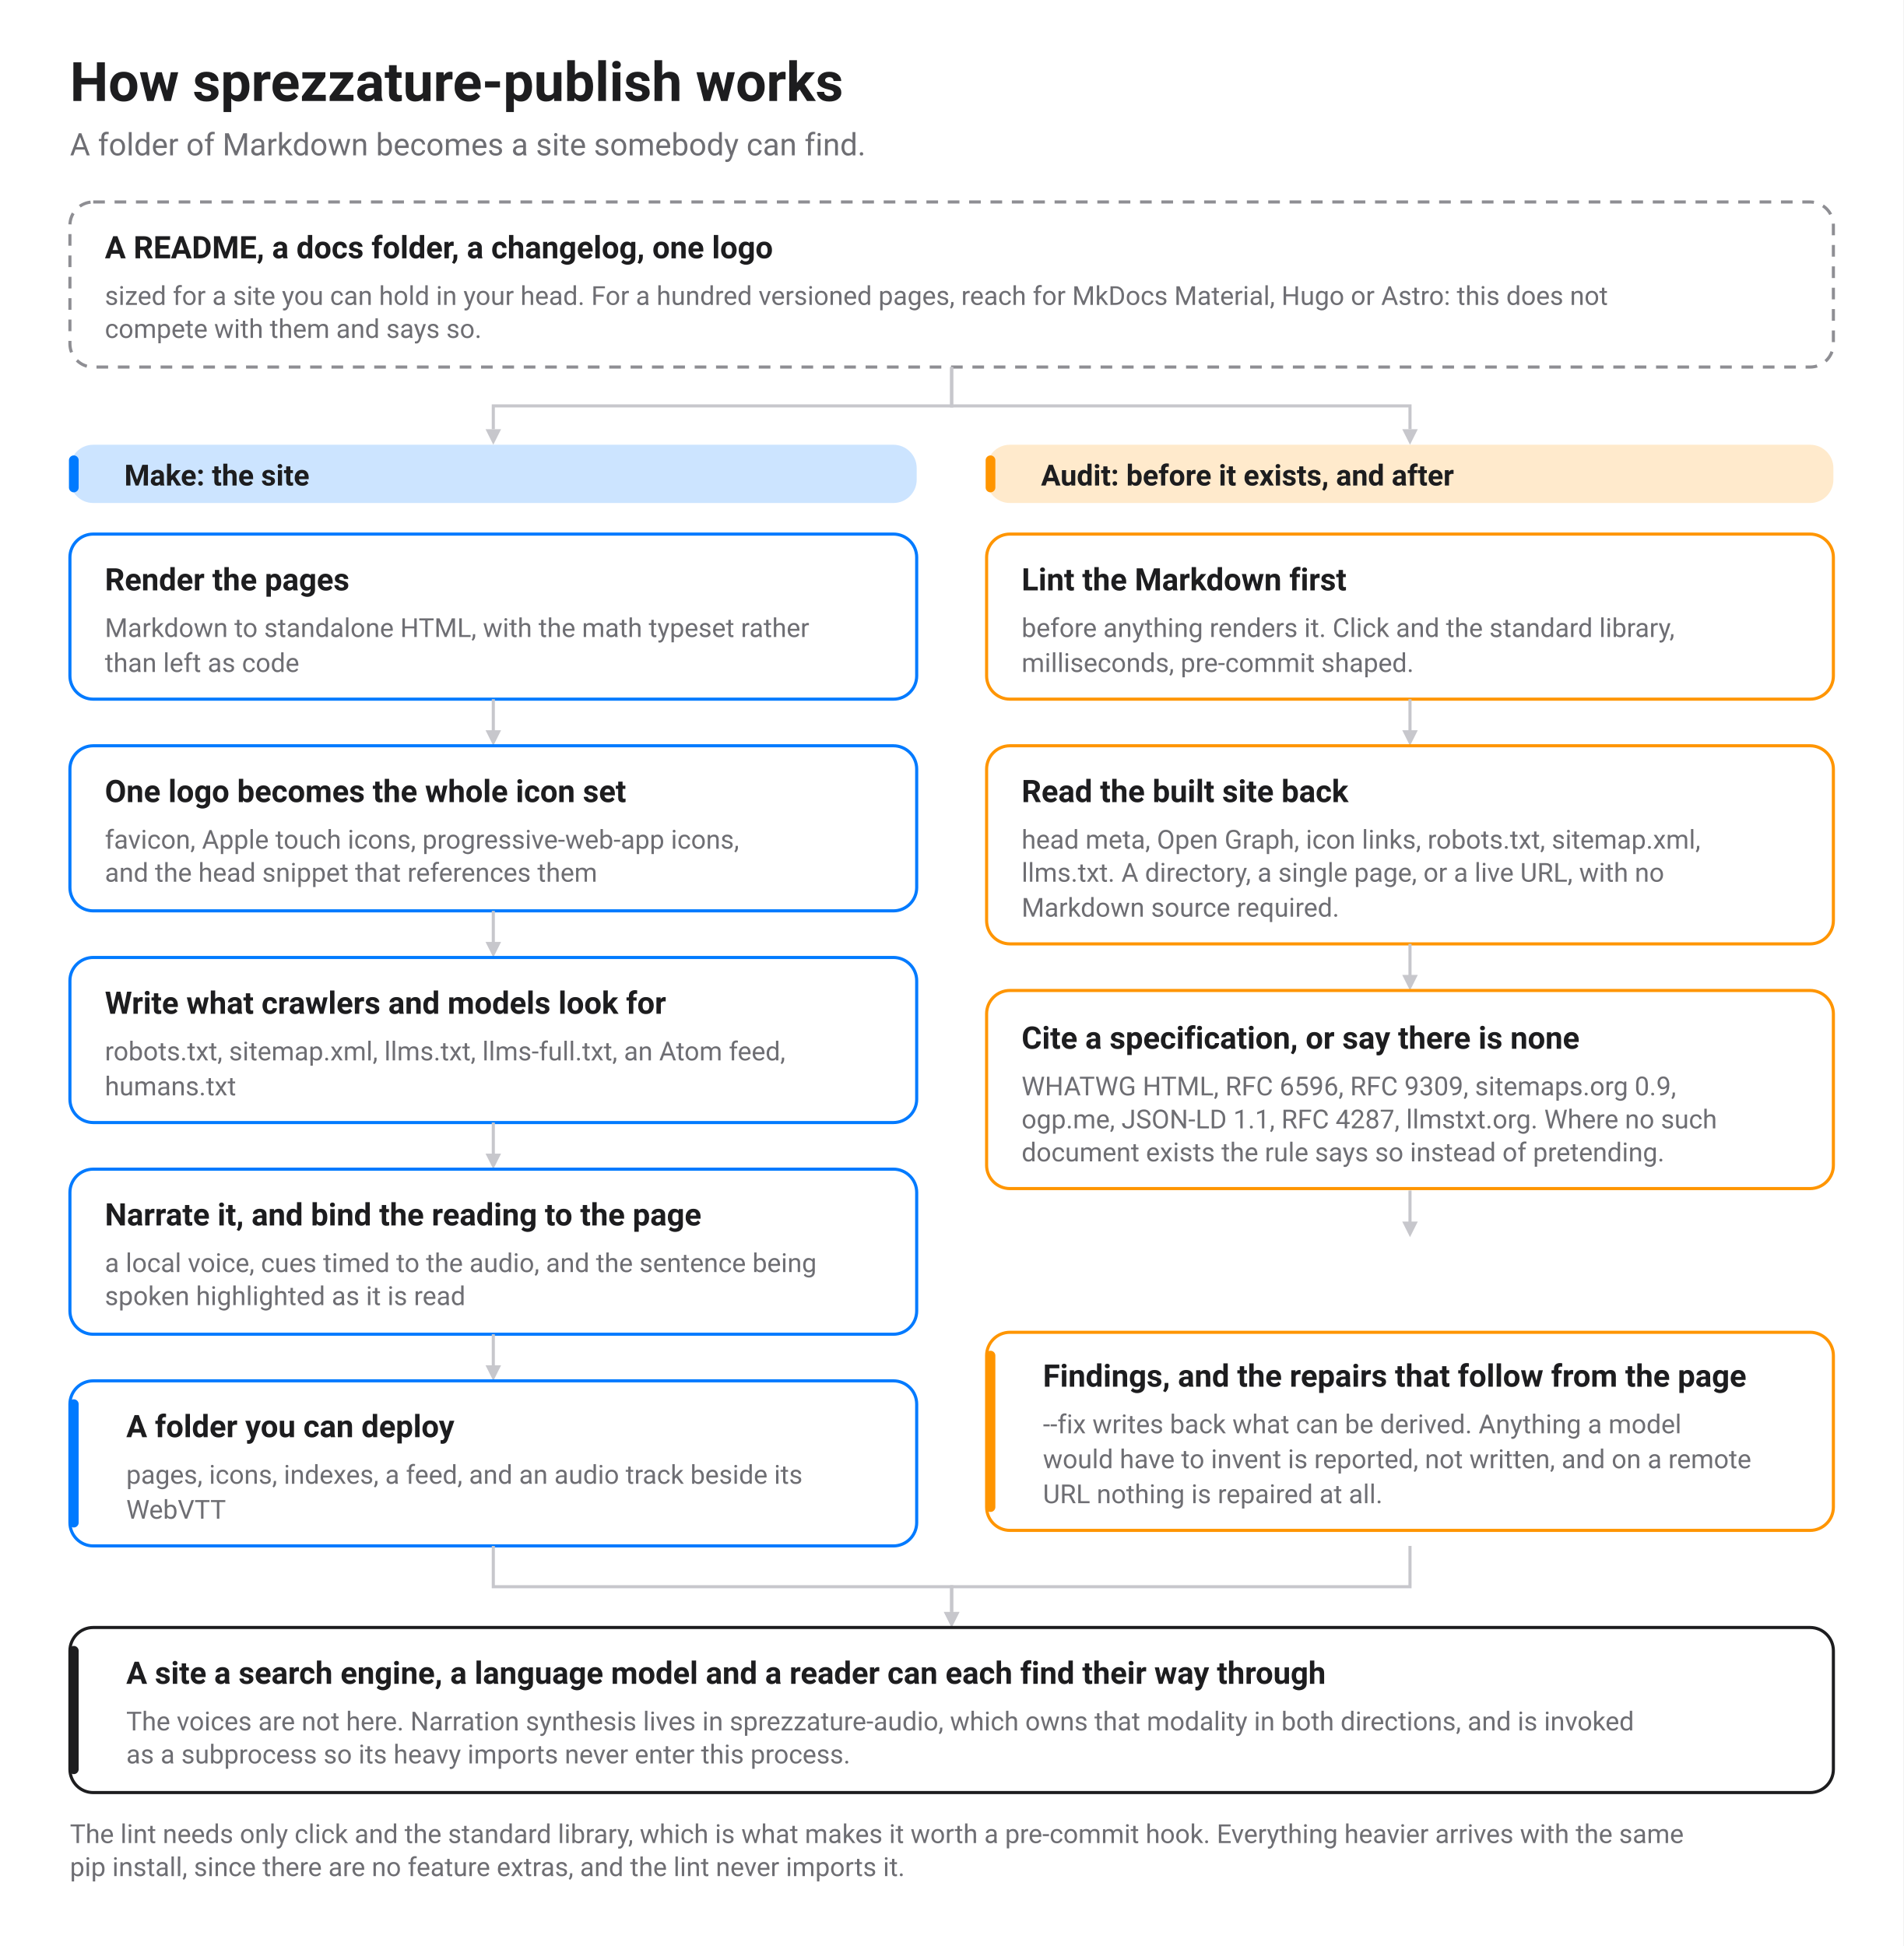
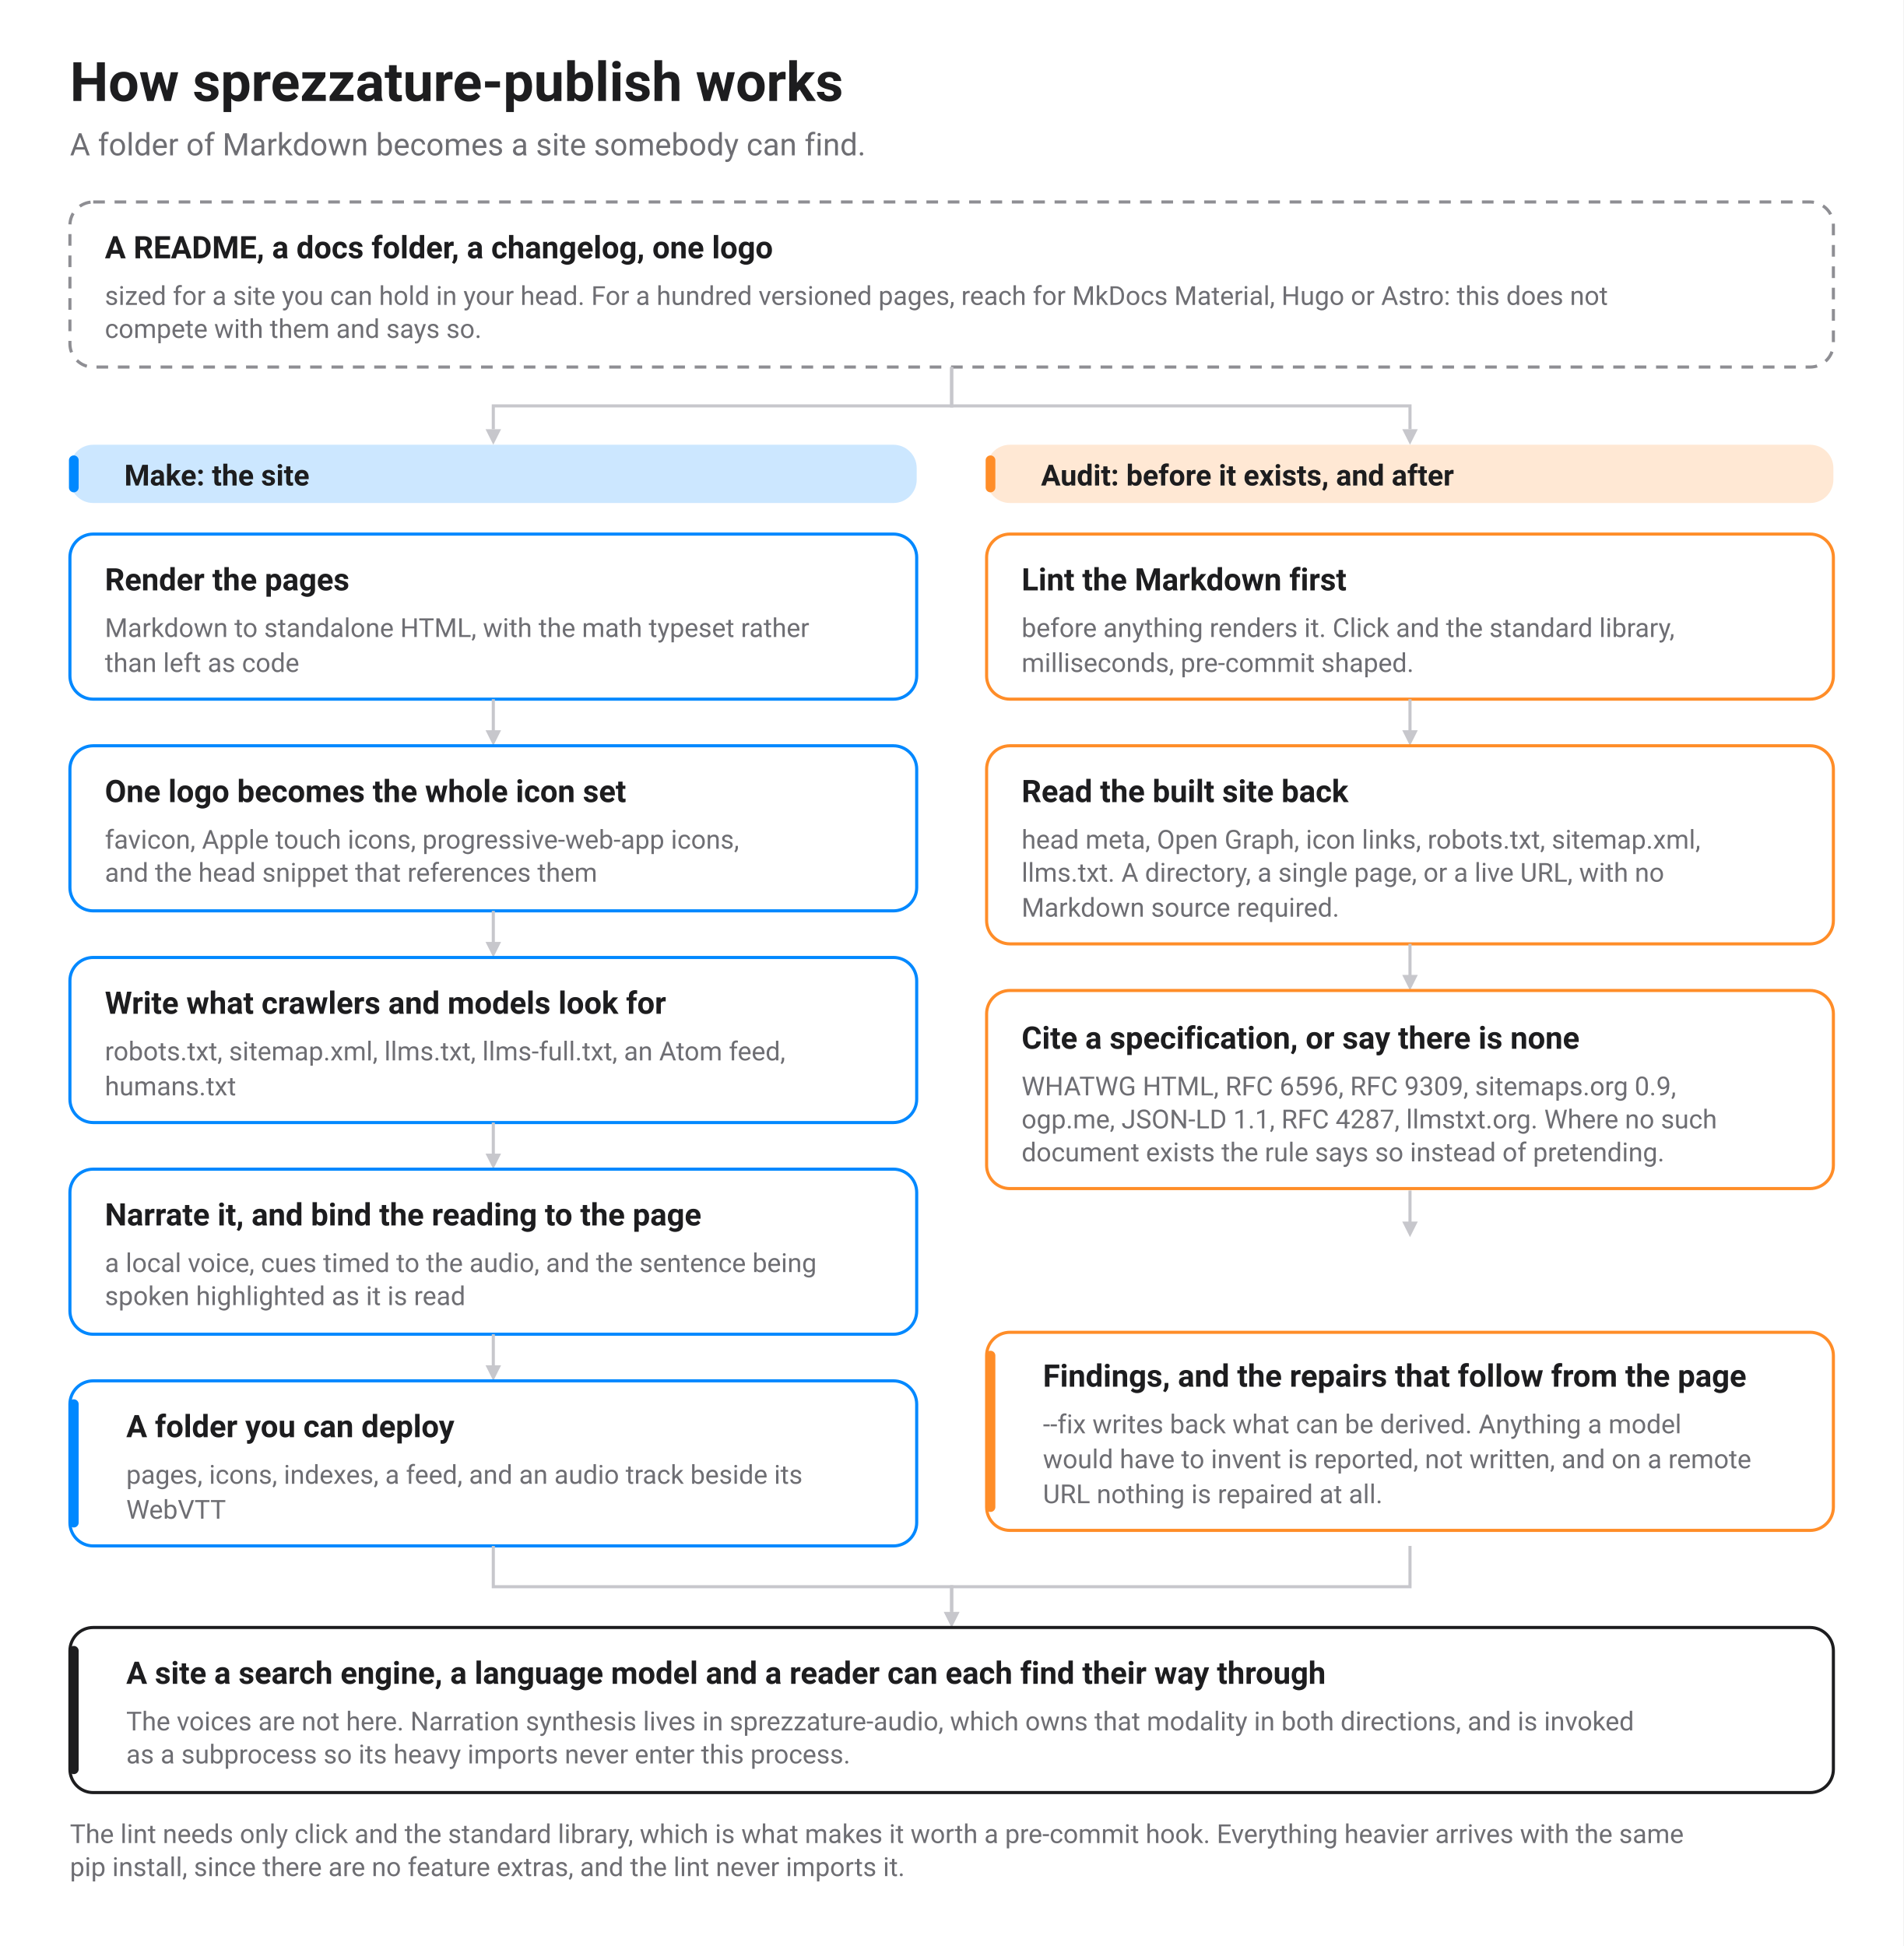
<svg xmlns="http://www.w3.org/2000/svg" width="980" height="1002" viewBox="0 0 980 1002" font-family="Roboto, Helvetica Neue, Helvetica, Arial, sans-serif" role="img" aria-labelledby="publish-hiw-title publish-hiw-desc">
-   <style>@media (prefers-color-scheme: dark){rect[fill="#FFFFFF"]{fill:#141416;}rect.paper{fill:#0B0B0C;}[fill="#1D1D1F"]{fill:#F2F2F7;}[fill="#6E6E73"]{fill:#9C9CA3;}[stroke="#1D1D1F"]{stroke:#F2F2F7;}[stroke="#C7C7CC"]{stroke:#5A5A5E;}[fill="#C7C7CC"]{fill:#5A5A5E;}rect[fill="#CCE4FF"]{fill:#082646;}rect[fill="#FFEACC"]{fill:#462C09;}}</style>
+   <style>@media (prefers-color-scheme: dark){rect[fill="#FFFFFF"]{fill:#141416;}rect.paper{fill:#0B0B0C;}[fill="#1D1D1F"]{fill:#F2F2F7;}[fill="#6E6E73"]{fill:#9C9CA3;}[stroke="#1D1D1F"]{stroke:#F2F2F7;}[stroke="#C7C7CC"]{stroke:#5A5A5E;}[fill="#C7C7CC"]{fill:#5A5A5E;}rect[fill="#CCE7FF"]{fill:#082946;}rect[fill="#FFE8D4"]{fill:#462A13;}}</style>
  <rect class="paper" width="980" height="1002" fill="#FFFFFF" />
  <text x="36" y="52" font-size="28" font-weight="700" fill="#1D1D1F">How sprezzature-publish works</text>
  <text x="36" y="80" font-size="16" font-weight="400" fill="#6E6E73">A folder of Markdown becomes a site somebody can find.</text>
  <rect x="36" y="104" width="908" height="85" rx="12" fill="#FFFFFF" stroke="#8E8E93" stroke-width="1.6" stroke-dasharray="6 5" />
  <text x="54" y="133" font-size="16" font-weight="600" fill="#1D1D1F">A README, a docs folder, a changelog, one logo</text>
  <text x="54" y="157" font-size="13.5" font-weight="400" fill="#6E6E73">sized for a site you can hold in your head. For a hundred versioned pages, reach for MkDocs Material, Hugo or Astro: this does not</text>
  <text x="54" y="174" font-size="13.5" font-weight="400" fill="#6E6E73">compete with them and says so.</text>
  <path d="M490,189 V209 H254 V221" stroke="#C7C7CC" stroke-width="1.6" fill="none" />
  <path d="M250,221 L254,229 L258,221" fill="#C7C7CC" />
  <path d="M490,189 V209 H726 V221" stroke="#C7C7CC" stroke-width="1.6" fill="none" />
  <path d="M722,221 L726,229 L730,221" fill="#C7C7CC" />
-   <rect x="36" y="229" width="436" height="30" rx="12" fill="#CCE4FF" />
-   <path d="M38,237 v14" stroke="#007AFF" stroke-width="5" stroke-linecap="round" fill="none" />
+   <rect x="36" y="229" width="436" height="30" rx="12" fill="#CCE7FF" />
+   <path d="M38,237 v14" stroke="#0088FF" stroke-width="5" stroke-linecap="round" fill="none" />
  <text x="64" y="250" font-size="15" font-weight="700" fill="#1D1D1F">Make: the site</text>
-   <rect x="36" y="275" width="436" height="85" rx="12" fill="#FFFFFF" stroke="#007AFF" stroke-width="1.6" />
+   <rect x="36" y="275" width="436" height="85" rx="12" fill="#FFFFFF" stroke="#0088FF" stroke-width="1.6" />
  <text x="54" y="304" font-size="16" font-weight="600" fill="#1D1D1F">Render the pages</text>
  <text x="54" y="328" font-size="13.5" font-weight="400" fill="#6E6E73">Markdown to standalone HTML, with the math typeset rather</text>
  <text x="54" y="346" font-size="13.5" font-weight="400" fill="#6E6E73">than left as code</text>
  <path d="M254,360 v17" stroke="#C7C7CC" stroke-width="1.6" fill="none" />
  <path d="M250,376 L254,384 L258,376" fill="#C7C7CC" />
-   <rect x="36" y="384" width="436" height="85" rx="12" fill="#FFFFFF" stroke="#007AFF" stroke-width="1.6" />
+   <rect x="36" y="384" width="436" height="85" rx="12" fill="#FFFFFF" stroke="#0088FF" stroke-width="1.6" />
  <text x="54" y="413" font-size="16" font-weight="600" fill="#1D1D1F">One logo becomes the whole icon set</text>
  <text x="54" y="437" font-size="13.5" font-weight="400" fill="#6E6E73">favicon, Apple touch icons, progressive-web-app icons,</text>
  <text x="54" y="454" font-size="13.5" font-weight="400" fill="#6E6E73">and the head snippet that references them</text>
  <path d="M254,469 v17" stroke="#C7C7CC" stroke-width="1.6" fill="none" />
  <path d="M250,485 L254,493 L258,485" fill="#C7C7CC" />
-   <rect x="36" y="493" width="436" height="85" rx="12" fill="#FFFFFF" stroke="#007AFF" stroke-width="1.6" />
+   <rect x="36" y="493" width="436" height="85" rx="12" fill="#FFFFFF" stroke="#0088FF" stroke-width="1.6" />
  <text x="54" y="522" font-size="16" font-weight="600" fill="#1D1D1F">Write what crawlers and models look for</text>
  <text x="54" y="546" font-size="13.5" font-weight="400" fill="#6E6E73">robots.txt, sitemap.xml, llms.txt, llms-full.txt, an Atom feed,</text>
  <text x="54" y="564" font-size="13.5" font-weight="400" fill="#6E6E73">humans.txt</text>
  <path d="M254,578 v17" stroke="#C7C7CC" stroke-width="1.6" fill="none" />
  <path d="M250,594 L254,602 L258,594" fill="#C7C7CC" />
-   <rect x="36" y="602" width="436" height="85" rx="12" fill="#FFFFFF" stroke="#007AFF" stroke-width="1.6" />
+   <rect x="36" y="602" width="436" height="85" rx="12" fill="#FFFFFF" stroke="#0088FF" stroke-width="1.6" />
  <text x="54" y="631" font-size="16" font-weight="600" fill="#1D1D1F">Narrate it, and bind the reading to the page</text>
  <text x="54" y="655" font-size="13.5" font-weight="400" fill="#6E6E73">a local voice, cues timed to the audio, and the sentence being</text>
  <text x="54" y="672" font-size="13.5" font-weight="400" fill="#6E6E73">spoken highlighted as it is read</text>
  <path d="M254,687 v17" stroke="#C7C7CC" stroke-width="1.6" fill="none" />
  <path d="M250,703 L254,711 L258,703" fill="#C7C7CC" />
-   <rect x="36" y="711" width="436" height="85" rx="12" fill="#FFFFFF" stroke="#007AFF" stroke-width="1.6" />
-   <path d="M38,723 v61" stroke="#007AFF" stroke-width="5" stroke-linecap="round" fill="none" />
+   <rect x="36" y="711" width="436" height="85" rx="12" fill="#FFFFFF" stroke="#0088FF" stroke-width="1.6" />
+   <path d="M38,723 v61" stroke="#0088FF" stroke-width="5" stroke-linecap="round" fill="none" />
  <text x="65" y="740" font-size="16" font-weight="600" fill="#1D1D1F">A folder you can deploy</text>
  <text x="65" y="764" font-size="13.5" font-weight="400" fill="#6E6E73">pages, icons, indexes, a feed, and an audio track beside its</text>
  <text x="65" y="782" font-size="13.5" font-weight="400" fill="#6E6E73">WebVTT</text>
-   <rect x="508" y="229" width="436" height="30" rx="12" fill="#FFEACC" />
-   <path d="M510,237 v14" stroke="#FF9500" stroke-width="5" stroke-linecap="round" fill="none" />
+   <rect x="508" y="229" width="436" height="30" rx="12" fill="#FFE8D4" />
+   <path d="M510,237 v14" stroke="#FF8D28" stroke-width="5" stroke-linecap="round" fill="none" />
  <text x="536" y="250" font-size="15" font-weight="700" fill="#1D1D1F">Audit: before it exists, and after</text>
-   <rect x="508" y="275" width="436" height="85" rx="12" fill="#FFFFFF" stroke="#FF9500" stroke-width="1.6" />
+   <rect x="508" y="275" width="436" height="85" rx="12" fill="#FFFFFF" stroke="#FF8D28" stroke-width="1.6" />
  <text x="526" y="304" font-size="16" font-weight="600" fill="#1D1D1F">Lint the Markdown first</text>
  <text x="526" y="328" font-size="13.5" font-weight="400" fill="#6E6E73">before anything renders it. Click and the standard library,</text>
  <text x="526" y="346" font-size="13.5" font-weight="400" fill="#6E6E73">milliseconds, pre-commit shaped.</text>
  <path d="M726,360 v17" stroke="#C7C7CC" stroke-width="1.6" fill="none" />
  <path d="M722,376 L726,384 L730,376" fill="#C7C7CC" />
-   <rect x="508" y="384" width="436" height="102" rx="12" fill="#FFFFFF" stroke="#FF9500" stroke-width="1.6" />
+   <rect x="508" y="384" width="436" height="102" rx="12" fill="#FFFFFF" stroke="#FF8D28" stroke-width="1.6" />
  <text x="526" y="413" font-size="16" font-weight="600" fill="#1D1D1F">Read the built site back</text>
  <text x="526" y="437" font-size="13.5" font-weight="400" fill="#6E6E73">head meta, Open Graph, icon links, robots.txt, sitemap.xml,</text>
  <text x="526" y="454" font-size="13.5" font-weight="400" fill="#6E6E73">llms.txt. A directory, a single page, or a live URL, with no</text>
  <text x="526" y="472" font-size="13.5" font-weight="400" fill="#6E6E73">Markdown source required.</text>
  <path d="M726,486 v17" stroke="#C7C7CC" stroke-width="1.6" fill="none" />
  <path d="M722,502 L726,510 L730,502" fill="#C7C7CC" />
-   <rect x="508" y="510" width="436" height="102" rx="12" fill="#FFFFFF" stroke="#FF9500" stroke-width="1.6" />
+   <rect x="508" y="510" width="436" height="102" rx="12" fill="#FFFFFF" stroke="#FF8D28" stroke-width="1.6" />
  <text x="526" y="540" font-size="16" font-weight="600" fill="#1D1D1F">Cite a specification, or say there is none</text>
  <text x="526" y="564" font-size="13.5" font-weight="400" fill="#6E6E73">WHATWG HTML, RFC 6596, RFC 9309, sitemaps.org 0.9,</text>
  <text x="526" y="581" font-size="13.5" font-weight="400" fill="#6E6E73">ogp.me, JSON-LD 1.1, RFC 4287, llmstxt.org. Where no such</text>
  <text x="526" y="598" font-size="13.5" font-weight="400" fill="#6E6E73">document exists the rule says so instead of pretending.</text>
  <path d="M726,613 v17" stroke="#C7C7CC" stroke-width="1.6" fill="none" />
  <path d="M722,629 L726,637 L730,629" fill="#C7C7CC" />
-   <rect x="508" y="686" width="436" height="102" rx="12" fill="#FFFFFF" stroke="#FF9500" stroke-width="1.6" />
-   <path d="M510,698 v78" stroke="#FF9500" stroke-width="5" stroke-linecap="round" fill="none" />
+   <rect x="508" y="686" width="436" height="102" rx="12" fill="#FFFFFF" stroke="#FF8D28" stroke-width="1.6" />
+   <path d="M510,698 v78" stroke="#FF8D28" stroke-width="5" stroke-linecap="round" fill="none" />
  <text x="537" y="714" font-size="16" font-weight="600" fill="#1D1D1F">Findings, and the repairs that follow from the page</text>
  <text x="537" y="738" font-size="13.5" font-weight="400" fill="#6E6E73">--fix writes back what can be derived. Anything a model</text>
  <text x="537" y="756" font-size="13.5" font-weight="400" fill="#6E6E73">would have to invent is reported, not written, and on a remote</text>
  <text x="537" y="774" font-size="13.5" font-weight="400" fill="#6E6E73">URL nothing is repaired at all.</text>
  <path d="M254,796 V817 H490 V830" stroke="#C7C7CC" stroke-width="1.6" fill="none" />
  <path d="M486,830 L490,838 L494,830" fill="#C7C7CC" />
  <path d="M726,796 V817 H490 V830" stroke="#C7C7CC" stroke-width="1.6" fill="none" />
  <path d="M486,830 L490,838 L494,830" fill="#C7C7CC" />
  <rect x="36" y="838" width="908" height="85" rx="12" fill="#FFFFFF" stroke="#1D1D1F" stroke-width="1.6" />
  <path d="M38,850 v61" stroke="#1D1D1F" stroke-width="5" stroke-linecap="round" fill="none" />
  <text x="65" y="867" font-size="16" font-weight="600" fill="#1D1D1F">A site a search engine, a language model and a reader can each find their way through</text>
  <text x="65" y="891" font-size="13.5" font-weight="400" fill="#6E6E73">The voices are not here. Narration synthesis lives in sprezzature-audio, which owns that modality in both directions, and is invoked</text>
  <text x="65" y="908" font-size="13.5" font-weight="400" fill="#6E6E73">as a subprocess so its heavy imports never enter this process.</text>
  <text x="36" y="949" font-size="13.5" font-weight="400" fill="#6E6E73">The lint needs only click and the standard library, which is what makes it worth a pre-commit hook. Everything heavier arrives with the same</text>
  <text x="36" y="966" font-size="13.5" font-weight="400" fill="#6E6E73">pip install, since there are no feature extras, and the lint never imports it.</text>
</svg>
